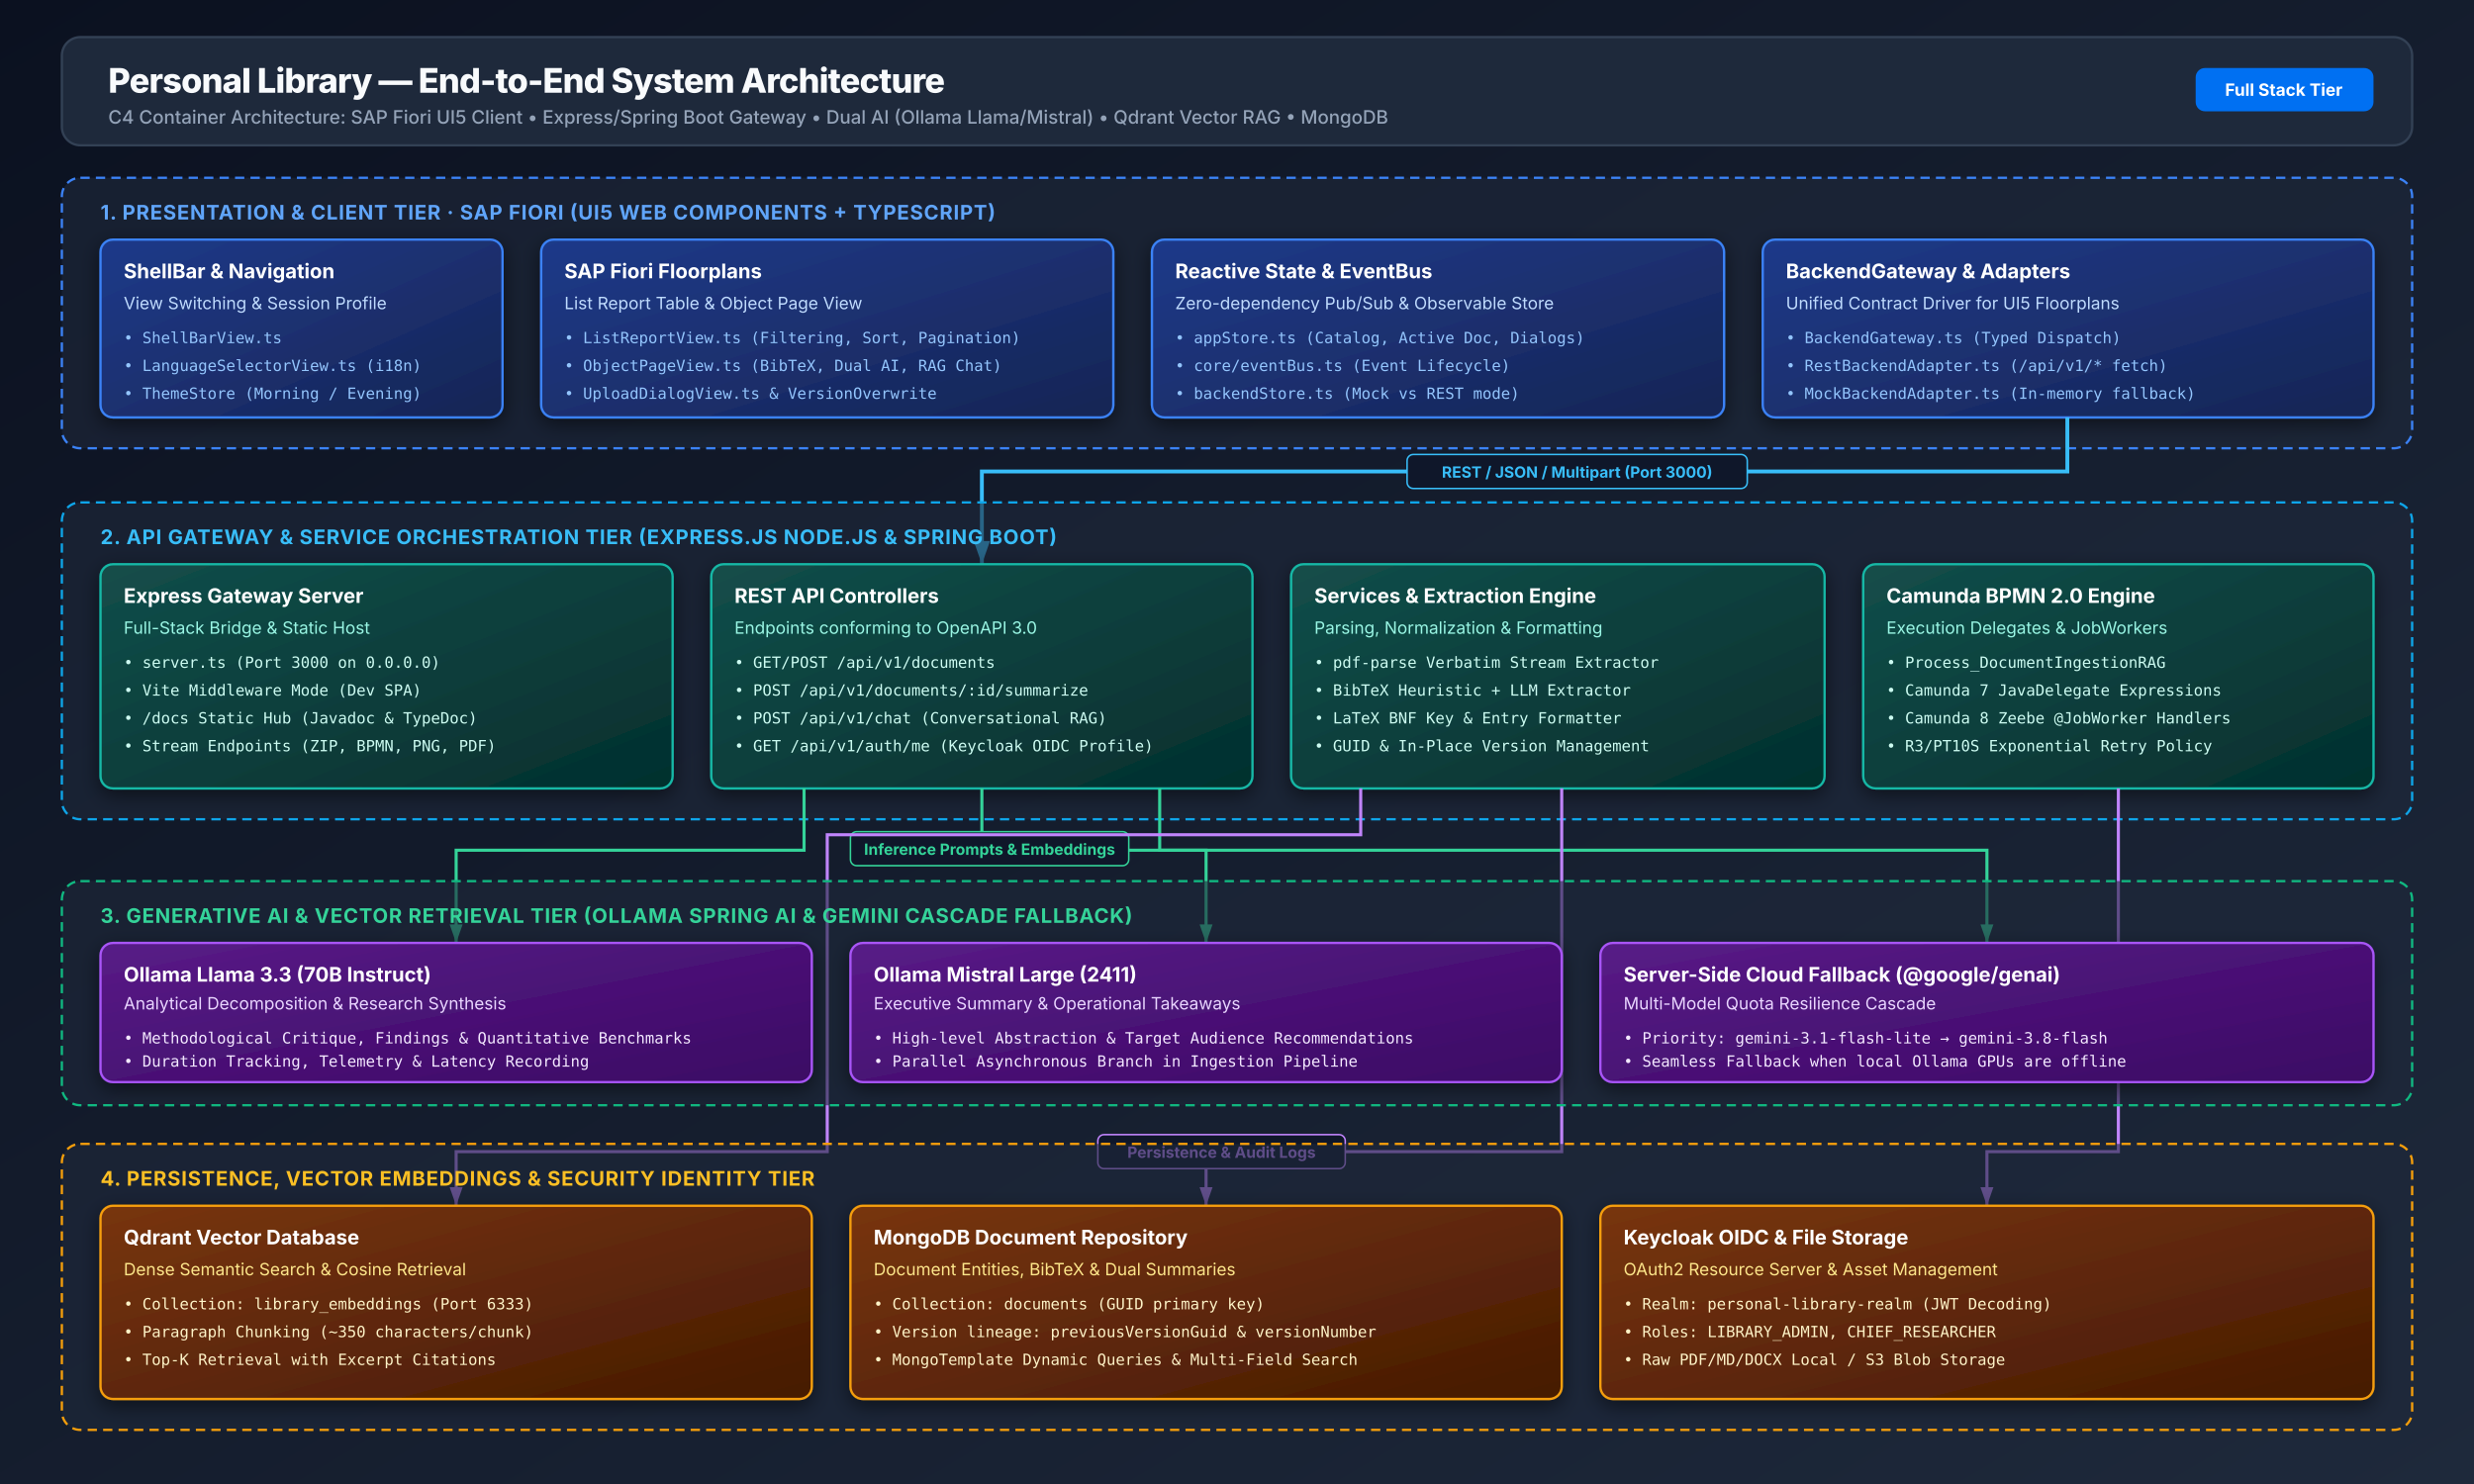
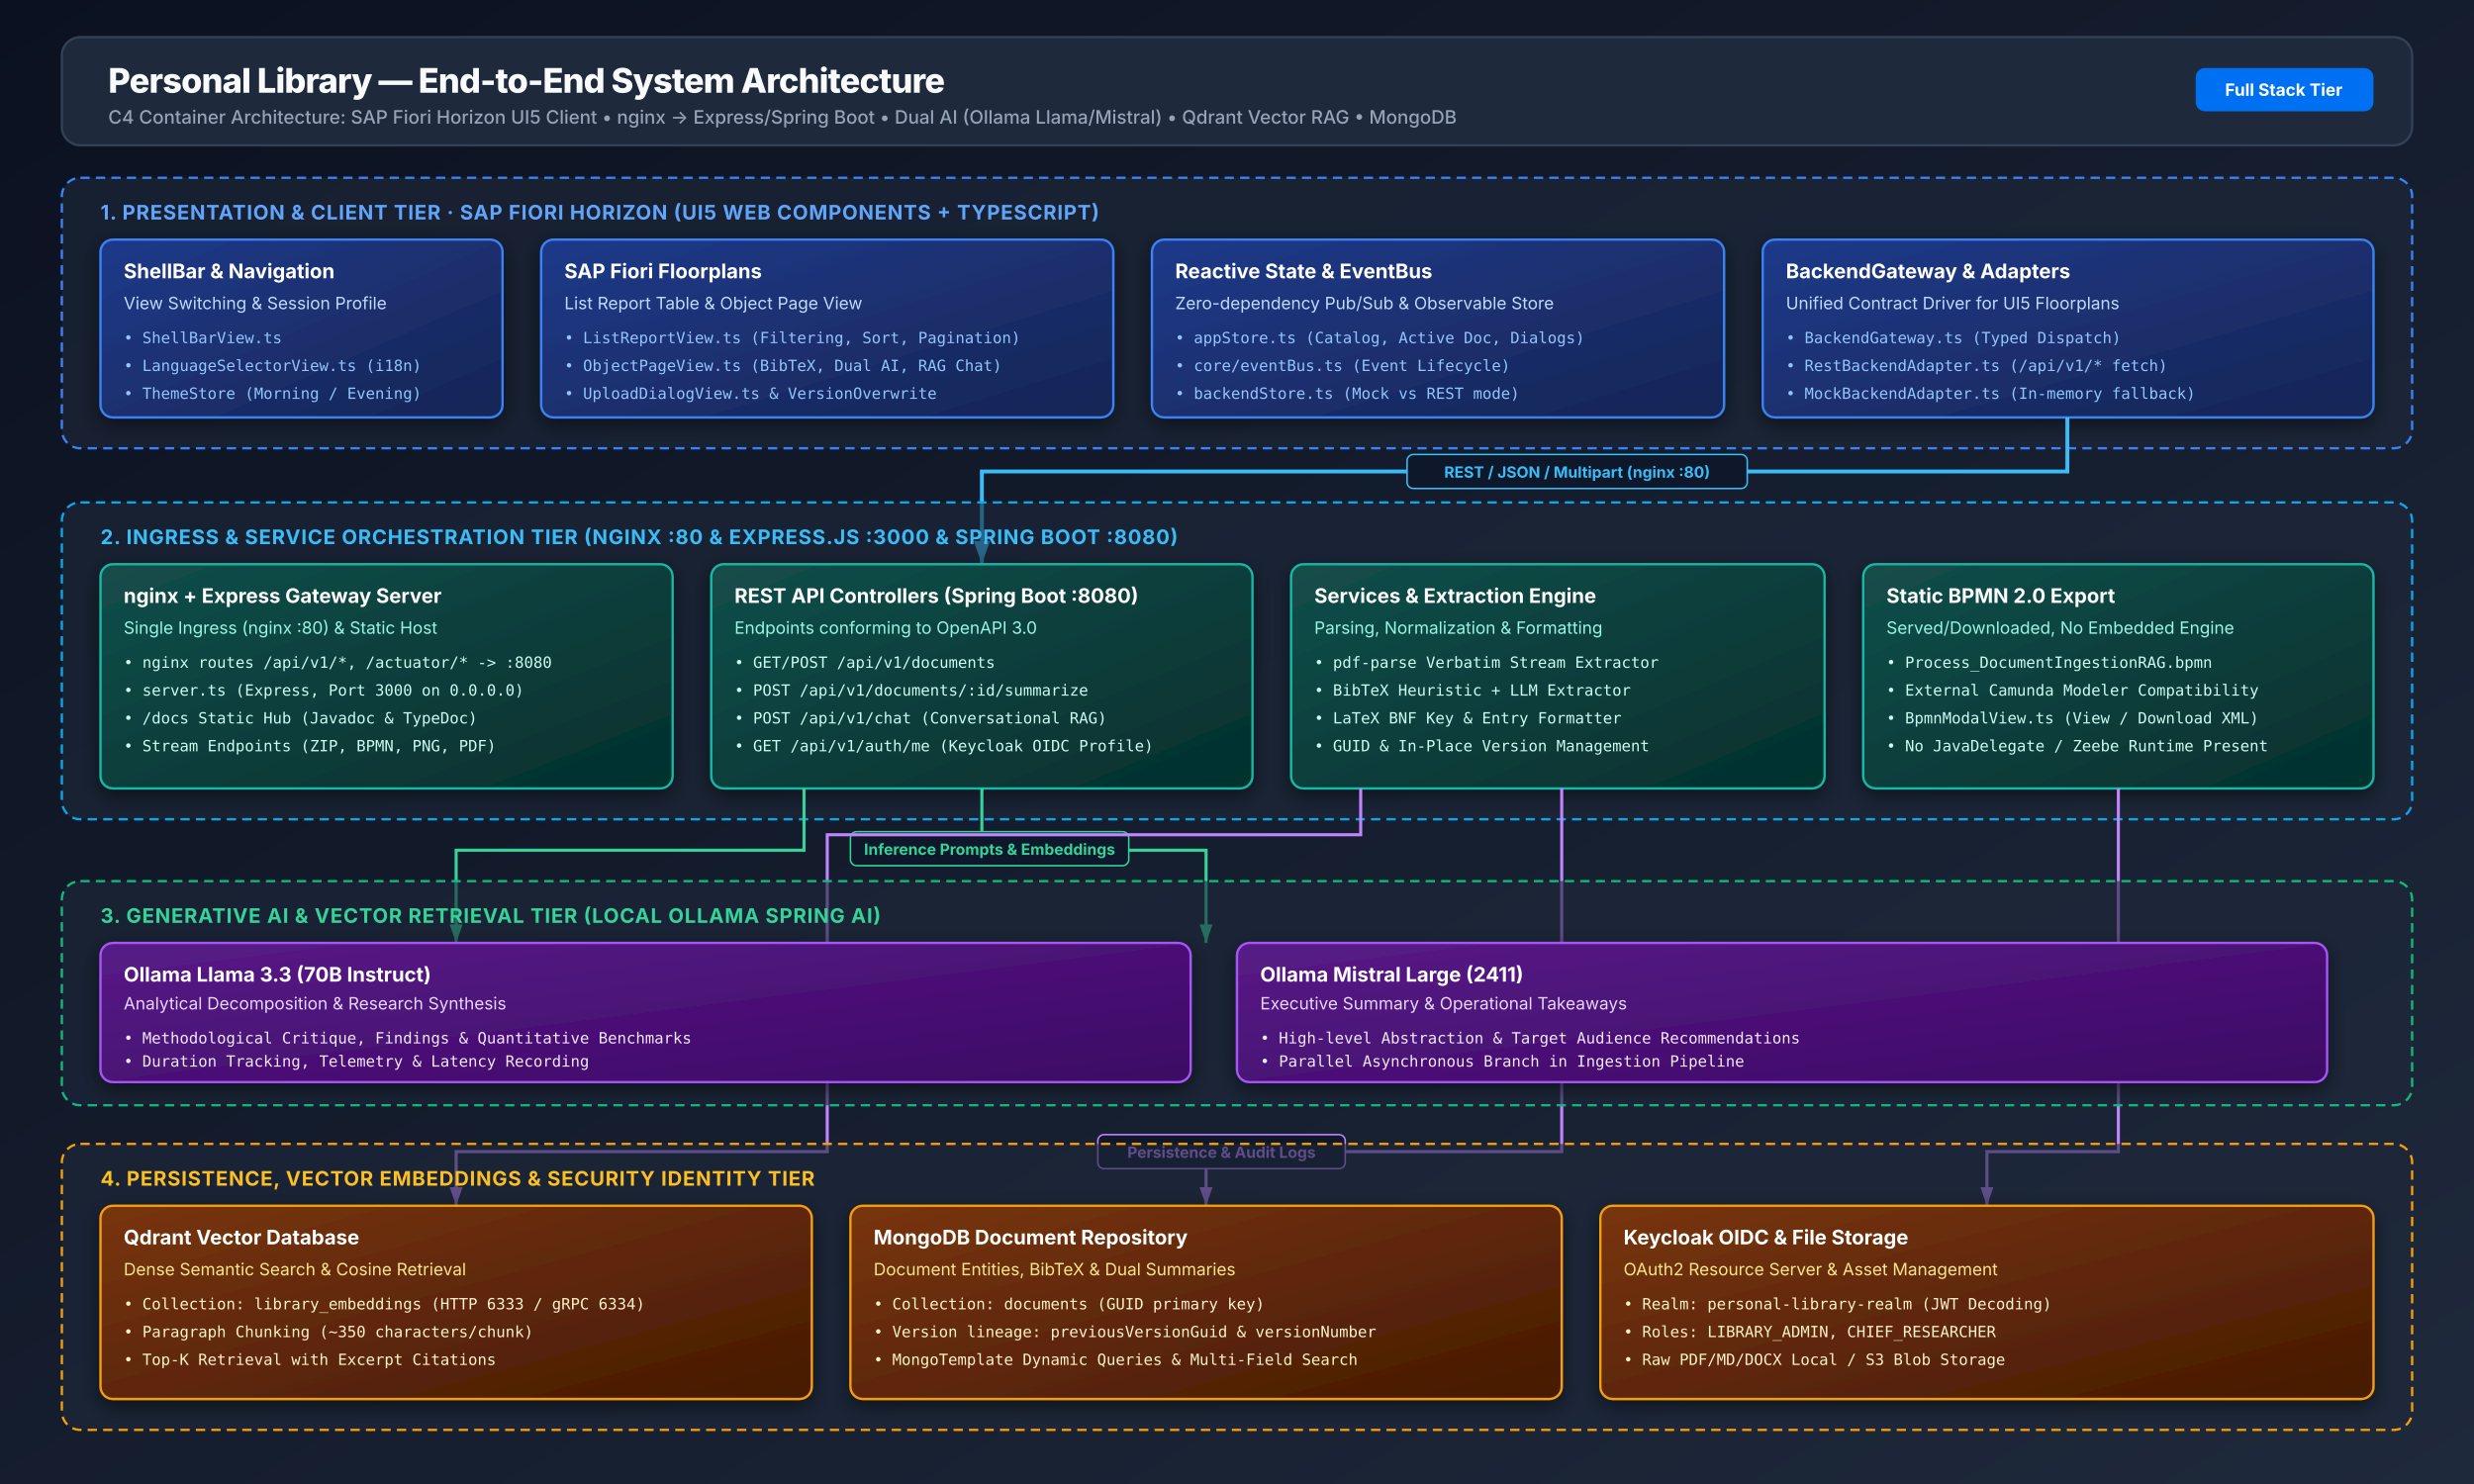
<svg xmlns="http://www.w3.org/2000/svg" viewBox="0 0 1600 960" width="1600" height="960" style="background:#0f172a; font-family:'Inter', -apple-system, BlinkMacSystemFont, 'Segoe UI', Roboto, sans-serif;">
  <defs>
    <linearGradient id="bg-grad" x1="0%" y1="0%" x2="100%" y2="100%">
      <stop offset="0%" stop-color="#0b1120" />
      <stop offset="100%" stop-color="#1e293b" />
    </linearGradient>
    <linearGradient id="card-blue" x1="0%" y1="0%" x2="100%" y2="100%">
      <stop offset="0%" stop-color="#1e3a8a" />
      <stop offset="100%" stop-color="#172554" />
    </linearGradient>
    <linearGradient id="card-teal" x1="0%" y1="0%" x2="100%" y2="100%">
      <stop offset="0%" stop-color="#134e4a" />
      <stop offset="100%" stop-color="#042f2e" />
    </linearGradient>
    <linearGradient id="card-purple" x1="0%" y1="0%" x2="100%" y2="100%">
      <stop offset="0%" stop-color="#581c87" />
      <stop offset="100%" stop-color="#3b0764" />
    </linearGradient>
    <linearGradient id="card-amber" x1="0%" y1="0%" x2="100%" y2="100%">
      <stop offset="0%" stop-color="#78350f" />
      <stop offset="100%" stop-color="#451a03" />
    </linearGradient>
    <marker id="arrow" viewBox="0 0 10 10" refX="10" refY="5" markerWidth="6" markerHeight="6" orient="auto">
      <path d="M 0 1.5 L 10 5 L 0 8.5 z" fill="#38bdf8" />
    </marker>
    <marker id="arrow-green" viewBox="0 0 10 10" refX="10" refY="5" markerWidth="6" markerHeight="6" orient="auto">
      <path d="M 0 1.5 L 10 5 L 0 8.5 z" fill="#34d399" />
    </marker>
    <marker id="arrow-purple" viewBox="0 0 10 10" refX="10" refY="5" markerWidth="6" markerHeight="6" orient="auto">
      <path d="M 0 1.5 L 10 5 L 0 8.5 z" fill="#c084fc" />
    </marker>
    <filter id="glow" x="-20%" y="-20%" width="140%" height="140%">
      <feDropShadow dx="0" dy="4" stdDeviation="6" flood-color="#000000" flood-opacity="0.5" />
    </filter>
  </defs>
  <rect width="1600" height="960" fill="url(#bg-grad)" />
  <rect x="40" y="24" width="1520" height="70" rx="12" fill="#1e293b" stroke="#334155" stroke-width="1.5" />
  <text x="70" y="60" font-size="22" font-weight="800" fill="#f8fafc" letter-spacing="-0.5">Personal Library — End-to-End System Architecture</text>
-   <text x="70" y="80" font-size="12" font-weight="500" fill="#94a3b8">C4 Container Architecture: SAP Fiori UI5 Client • Express/Spring Boot Gateway • Dual AI (Ollama Llama/Mistral) • Qdrant Vector RAG • MongoDB</text>
+   <text x="70" y="80" font-size="12" font-weight="500" fill="#94a3b8">C4 Container Architecture: SAP Fiori Horizon UI5 Client • nginx -&gt; Express/Spring Boot • Dual AI (Ollama Llama/Mistral) • Qdrant Vector RAG • MongoDB</text>
  <rect x="1420" y="44" width="115" height="28" rx="6" fill="#0070f2" />
  <text x="1477" y="62" font-size="11" font-weight="700" fill="#ffffff" text-anchor="middle">Full Stack Tier</text>
  <rect x="40" y="115" width="1520" height="175" rx="12" fill="#1e293b" fill-opacity="0.6" stroke="#3b82f6" stroke-width="1.5" stroke-dasharray="6 4" />
-   <text x="65" y="142" font-size="13" font-weight="700" fill="#60a5fa" letter-spacing="0.5">1. PRESENTATION &amp; CLIENT TIER · SAP FIORI (UI5 WEB COMPONENTS + TYPESCRIPT)</text>
+   <text x="65" y="142" font-size="13" font-weight="700" fill="#60a5fa" letter-spacing="0.5">1. PRESENTATION &amp; CLIENT TIER · SAP FIORI HORIZON (UI5 WEB COMPONENTS + TYPESCRIPT)</text>
  <rect x="65" y="155" width="260" height="115" rx="8" fill="url(#card-blue)" stroke="#3b82f6" stroke-width="1.5" filter="url(#glow)" />
  <text x="80" y="180" font-size="13" font-weight="700" fill="#ffffff">ShellBar &amp; Navigation</text>
  <text x="80" y="200" font-size="11" fill="#bfdbfe">View Switching &amp; Session Profile</text>
  <text x="80" y="222" font-size="10" font-family="monospace" fill="#93c5fd">• ShellBarView.ts</text>
  <text x="80" y="240" font-size="10" font-family="monospace" fill="#93c5fd">• LanguageSelectorView.ts (i18n)</text>
  <text x="80" y="258" font-size="10" font-family="monospace" fill="#93c5fd">• ThemeStore (Morning / Evening)</text>
  <rect x="350" y="155" width="370" height="115" rx="8" fill="url(#card-blue)" stroke="#3b82f6" stroke-width="1.5" filter="url(#glow)" />
  <text x="365" y="180" font-size="13" font-weight="700" fill="#ffffff">SAP Fiori Floorplans</text>
  <text x="365" y="200" font-size="11" fill="#bfdbfe">List Report Table &amp; Object Page View</text>
  <text x="365" y="222" font-size="10" font-family="monospace" fill="#93c5fd">• ListReportView.ts (Filtering, Sort, Pagination)</text>
  <text x="365" y="240" font-size="10" font-family="monospace" fill="#93c5fd">• ObjectPageView.ts (BibTeX, Dual AI, RAG Chat)</text>
  <text x="365" y="258" font-size="10" font-family="monospace" fill="#93c5fd">• UploadDialogView.ts &amp; VersionOverwrite</text>
  <rect x="745" y="155" width="370" height="115" rx="8" fill="url(#card-blue)" stroke="#3b82f6" stroke-width="1.5" filter="url(#glow)" />
  <text x="760" y="180" font-size="13" font-weight="700" fill="#ffffff">Reactive State &amp; EventBus</text>
  <text x="760" y="200" font-size="11" fill="#bfdbfe">Zero-dependency Pub/Sub &amp; Observable Store</text>
  <text x="760" y="222" font-size="10" font-family="monospace" fill="#93c5fd">• appStore.ts (Catalog, Active Doc, Dialogs)</text>
  <text x="760" y="240" font-size="10" font-family="monospace" fill="#93c5fd">• core/eventBus.ts (Event Lifecycle)</text>
  <text x="760" y="258" font-size="10" font-family="monospace" fill="#93c5fd">• backendStore.ts (Mock vs REST mode)</text>
  <rect x="1140" y="155" width="395" height="115" rx="8" fill="url(#card-blue)" stroke="#3b82f6" stroke-width="1.5" filter="url(#glow)" />
  <text x="1155" y="180" font-size="13" font-weight="700" fill="#ffffff">BackendGateway &amp; Adapters</text>
  <text x="1155" y="200" font-size="11" fill="#bfdbfe">Unified Contract Driver for UI5 Floorplans</text>
  <text x="1155" y="222" font-size="10" font-family="monospace" fill="#93c5fd">• BackendGateway.ts (Typed Dispatch)</text>
  <text x="1155" y="240" font-size="10" font-family="monospace" fill="#93c5fd">• RestBackendAdapter.ts (/api/v1/* fetch)</text>
  <text x="1155" y="258" font-size="10" font-family="monospace" fill="#93c5fd">• MockBackendAdapter.ts (In-memory fallback)</text>
  <path d="M 1337 270 L 1337 305 L 635 305 L 635 365" fill="none" stroke="#38bdf8" stroke-width="2.5" marker-end="url(#arrow)" />
  <rect x="910" y="294" width="220" height="22" rx="4" fill="#0f172a" stroke="#38bdf8" stroke-width="1" />
-   <text x="1020" y="309" font-size="10" font-weight="700" fill="#38bdf8" text-anchor="middle">REST / JSON / Multipart (Port 3000)</text>
+   <text x="1020" y="309" font-size="10" font-weight="700" fill="#38bdf8" text-anchor="middle">REST / JSON / Multipart (nginx :80)</text>
  <rect x="40" y="325" width="1520" height="205" rx="12" fill="#1e293b" fill-opacity="0.6" stroke="#0ea5e9" stroke-width="1.5" stroke-dasharray="6 4" />
-   <text x="65" y="352" font-size="13" font-weight="700" fill="#38bdf8" letter-spacing="0.5">2. API GATEWAY &amp; SERVICE ORCHESTRATION TIER (EXPRESS.JS NODE.JS &amp; SPRING BOOT)</text>
+   <text x="65" y="352" font-size="13" font-weight="700" fill="#38bdf8" letter-spacing="0.5">2. INGRESS &amp; SERVICE ORCHESTRATION TIER (NGINX :80 &amp; EXPRESS.JS :3000 &amp; SPRING BOOT :8080)</text>
  <rect x="65" y="365" width="370" height="145" rx="8" fill="url(#card-teal)" stroke="#14b8a6" stroke-width="1.5" filter="url(#glow)" />
-   <text x="80" y="390" font-size="13" font-weight="700" fill="#ffffff">Express Gateway Server</text>
-   <text x="80" y="410" font-size="11" fill="#99f6e4">Full-Stack Bridge &amp; Static Host</text>
-   <text x="80" y="432" font-size="10" font-family="monospace" fill="#ccfbf1">• server.ts (Port 3000 on 0.0.0.0)</text>
-   <text x="80" y="450" font-size="10" font-family="monospace" fill="#ccfbf1">• Vite Middleware Mode (Dev SPA)</text>
+   <text x="80" y="390" font-size="13" font-weight="700" fill="#ffffff">nginx + Express Gateway Server</text>
+   <text x="80" y="410" font-size="11" fill="#99f6e4">Single Ingress (nginx :80) &amp; Static Host</text>
+   <text x="80" y="432" font-size="10" font-family="monospace" fill="#ccfbf1">• nginx routes /api/v1/*, /actuator/* -&gt; :8080</text>
+   <text x="80" y="450" font-size="10" font-family="monospace" fill="#ccfbf1">• server.ts (Express, Port 3000 on 0.0.0.0)</text>
  <text x="80" y="468" font-size="10" font-family="monospace" fill="#ccfbf1">• /docs Static Hub (Javadoc &amp; TypeDoc)</text>
  <text x="80" y="486" font-size="10" font-family="monospace" fill="#ccfbf1">• Stream Endpoints (ZIP, BPMN, PNG, PDF)</text>
  <rect x="460" y="365" width="350" height="145" rx="8" fill="url(#card-teal)" stroke="#14b8a6" stroke-width="1.5" filter="url(#glow)" />
-   <text x="475" y="390" font-size="13" font-weight="700" fill="#ffffff">REST API Controllers</text>
+   <text x="475" y="390" font-size="13" font-weight="700" fill="#ffffff">REST API Controllers (Spring Boot :8080)</text>
  <text x="475" y="410" font-size="11" fill="#99f6e4">Endpoints conforming to OpenAPI 3.0</text>
  <text x="475" y="432" font-size="10" font-family="monospace" fill="#ccfbf1">• GET/POST /api/v1/documents</text>
  <text x="475" y="450" font-size="10" font-family="monospace" fill="#ccfbf1">• POST /api/v1/documents/:id/summarize</text>
  <text x="475" y="468" font-size="10" font-family="monospace" fill="#ccfbf1">• POST /api/v1/chat (Conversational RAG)</text>
  <text x="475" y="486" font-size="10" font-family="monospace" fill="#ccfbf1">• GET /api/v1/auth/me (Keycloak OIDC Profile)</text>
  <rect x="835" y="365" width="345" height="145" rx="8" fill="url(#card-teal)" stroke="#14b8a6" stroke-width="1.5" filter="url(#glow)" />
  <text x="850" y="390" font-size="13" font-weight="700" fill="#ffffff">Services &amp; Extraction Engine</text>
  <text x="850" y="410" font-size="11" fill="#99f6e4">Parsing, Normalization &amp; Formatting</text>
  <text x="850" y="432" font-size="10" font-family="monospace" fill="#ccfbf1">• pdf-parse Verbatim Stream Extractor</text>
  <text x="850" y="450" font-size="10" font-family="monospace" fill="#ccfbf1">• BibTeX Heuristic + LLM Extractor</text>
  <text x="850" y="468" font-size="10" font-family="monospace" fill="#ccfbf1">• LaTeX BNF Key &amp; Entry Formatter</text>
  <text x="850" y="486" font-size="10" font-family="monospace" fill="#ccfbf1">• GUID &amp; In-Place Version Management</text>
  <rect x="1205" y="365" width="330" height="145" rx="8" fill="url(#card-teal)" stroke="#14b8a6" stroke-width="1.5" filter="url(#glow)" />
-   <text x="1220" y="390" font-size="13" font-weight="700" fill="#ffffff">Camunda BPMN 2.0 Engine</text>
-   <text x="1220" y="410" font-size="11" fill="#99f6e4">Execution Delegates &amp; JobWorkers</text>
-   <text x="1220" y="432" font-size="10" font-family="monospace" fill="#ccfbf1">• Process_DocumentIngestionRAG</text>
-   <text x="1220" y="450" font-size="10" font-family="monospace" fill="#ccfbf1">• Camunda 7 JavaDelegate Expressions</text>
-   <text x="1220" y="468" font-size="10" font-family="monospace" fill="#ccfbf1">• Camunda 8 Zeebe @JobWorker Handlers</text>
-   <text x="1220" y="486" font-size="10" font-family="monospace" fill="#ccfbf1">• R3/PT10S Exponential Retry Policy</text>
+   <text x="1220" y="390" font-size="13" font-weight="700" fill="#ffffff">Static BPMN 2.0 Export</text>
+   <text x="1220" y="410" font-size="11" fill="#99f6e4">Served/Downloaded, No Embedded Engine</text>
+   <text x="1220" y="432" font-size="10" font-family="monospace" fill="#ccfbf1">• Process_DocumentIngestionRAG.bpmn</text>
+   <text x="1220" y="450" font-size="10" font-family="monospace" fill="#ccfbf1">• External Camunda Modeler Compatibility</text>
+   <text x="1220" y="468" font-size="10" font-family="monospace" fill="#ccfbf1">• BpmnModalView.ts (View / Download XML)</text>
+   <text x="1220" y="486" font-size="10" font-family="monospace" fill="#ccfbf1">• No JavaDelegate / Zeebe Runtime Present</text>
  <path d="M 520 510 L 520 550 L 295 550 L 295 610" fill="none" stroke="#34d399" stroke-width="2" marker-end="url(#arrow-green)" />
  <path d="M 635 510 L 635 550 L 780 550 L 780 610" fill="none" stroke="#34d399" stroke-width="2" marker-end="url(#arrow-green)" />
-   <path d="M 750 510 L 750 550 L 1285 550 L 1285 610" fill="none" stroke="#34d399" stroke-width="2" marker-end="url(#arrow-green)" />
  <rect x="550" y="538" width="180" height="22" rx="4" fill="#0f172a" stroke="#34d399" stroke-width="1" />
  <text x="640" y="553" font-size="10" font-weight="700" fill="#34d399" text-anchor="middle">Inference Prompts &amp; Embeddings</text>
  <path d="M 880 510 L 880 540 L 535 540 L 535 745 L 295 745 L 295 780" fill="none" stroke="#c084fc" stroke-width="2" marker-end="url(#arrow-purple)" />
  <path d="M 1010 510 L 1010 745 L 780 745 L 780 780" fill="none" stroke="#c084fc" stroke-width="2" marker-end="url(#arrow-purple)" />
  <path d="M 1370 510 L 1370 745 L 1285 745 L 1285 780" fill="none" stroke="#c084fc" stroke-width="2" marker-end="url(#arrow-purple)" />
  <rect x="710" y="734" width="160" height="22" rx="4" fill="#0f172a" stroke="#c084fc" stroke-width="1" />
  <text x="790" y="749" font-size="10" font-weight="700" fill="#c084fc" text-anchor="middle">Persistence &amp; Audit Logs</text>
  <rect x="40" y="570" width="1520" height="145" rx="12" fill="#1e293b" fill-opacity="0.6" stroke="#10b981" stroke-width="1.5" stroke-dasharray="6 4" />
-   <text x="65" y="597" font-size="13" font-weight="700" fill="#34d399" letter-spacing="0.5">3. GENERATIVE AI &amp; VECTOR RETRIEVAL TIER (OLLAMA SPRING AI &amp; GEMINI CASCADE FALLBACK)</text>
-   <rect x="65" y="610" width="460" height="90" rx="8" fill="url(#card-purple)" stroke="#a855f7" stroke-width="1.5" filter="url(#glow)" />
+   <text x="65" y="597" font-size="13" font-weight="700" fill="#34d399" letter-spacing="0.5">3. GENERATIVE AI &amp; VECTOR RETRIEVAL TIER (LOCAL OLLAMA SPRING AI)</text>
+   <rect x="65" y="610" width="705" height="90" rx="8" fill="url(#card-purple)" stroke="#a855f7" stroke-width="1.5" filter="url(#glow)" />
  <text x="80" y="635" font-size="13" font-weight="700" fill="#ffffff">Ollama Llama 3.3 (70B Instruct)</text>
  <text x="80" y="653" font-size="11" fill="#e9d5ff">Analytical Decomposition &amp; Research Synthesis</text>
  <text x="80" y="675" font-size="10" font-family="monospace" fill="#f3e8ff">• Methodological Critique, Findings &amp; Quantitative Benchmarks</text>
  <text x="80" y="690" font-size="10" font-family="monospace" fill="#f3e8ff">• Duration Tracking, Telemetry &amp; Latency Recording</text>
-   <rect x="550" y="610" width="460" height="90" rx="8" fill="url(#card-purple)" stroke="#a855f7" stroke-width="1.5" filter="url(#glow)" />
-   <text x="565" y="635" font-size="13" font-weight="700" fill="#ffffff">Ollama Mistral Large (2411)</text>
-   <text x="565" y="653" font-size="11" fill="#e9d5ff">Executive Summary &amp; Operational Takeaways</text>
-   <text x="565" y="675" font-size="10" font-family="monospace" fill="#f3e8ff">• High-level Abstraction &amp; Target Audience Recommendations</text>
-   <text x="565" y="690" font-size="10" font-family="monospace" fill="#f3e8ff">• Parallel Asynchronous Branch in Ingestion Pipeline</text>
-   <rect x="1035" y="610" width="500" height="90" rx="8" fill="url(#card-purple)" stroke="#a855f7" stroke-width="1.5" filter="url(#glow)" />
-   <text x="1050" y="635" font-size="13" font-weight="700" fill="#ffffff">Server-Side Cloud Fallback (@google/genai)</text>
-   <text x="1050" y="653" font-size="11" fill="#e9d5ff">Multi-Model Quota Resilience Cascade</text>
-   <text x="1050" y="675" font-size="10" font-family="monospace" fill="#f3e8ff">• Priority: gemini-3.1-flash-lite → gemini-3.8-flash</text>
-   <text x="1050" y="690" font-size="10" font-family="monospace" fill="#f3e8ff">• Seamless Fallback when local Ollama GPUs are offline</text>
+   <rect x="800" y="610" width="705" height="90" rx="8" fill="url(#card-purple)" stroke="#a855f7" stroke-width="1.5" filter="url(#glow)" />
+   <text x="815" y="635" font-size="13" font-weight="700" fill="#ffffff">Ollama Mistral Large (2411)</text>
+   <text x="815" y="653" font-size="11" fill="#e9d5ff">Executive Summary &amp; Operational Takeaways</text>
+   <text x="815" y="675" font-size="10" font-family="monospace" fill="#f3e8ff">• High-level Abstraction &amp; Target Audience Recommendations</text>
+   <text x="815" y="690" font-size="10" font-family="monospace" fill="#f3e8ff">• Parallel Asynchronous Branch in Ingestion Pipeline</text>
  <rect x="40" y="740" width="1520" height="185" rx="12" fill="#1e293b" fill-opacity="0.6" stroke="#f59e0b" stroke-width="1.5" stroke-dasharray="6 4" />
  <text x="65" y="767" font-size="13" font-weight="700" fill="#fbbf24" letter-spacing="0.5">4. PERSISTENCE, VECTOR EMBEDDINGS &amp; SECURITY IDENTITY TIER</text>
  <rect x="65" y="780" width="460" height="125" rx="8" fill="url(#card-amber)" stroke="#f59e0b" stroke-width="1.5" filter="url(#glow)" />
  <text x="80" y="805" font-size="13" font-weight="700" fill="#ffffff">Qdrant Vector Database</text>
  <text x="80" y="825" font-size="11" fill="#fde68a">Dense Semantic Search &amp; Cosine Retrieval</text>
-   <text x="80" y="847" font-size="10" font-family="monospace" fill="#fef3c7">• Collection: library_embeddings (Port 6333)</text>
+   <text x="80" y="847" font-size="10" font-family="monospace" fill="#fef3c7">• Collection: library_embeddings (HTTP 6333 / gRPC 6334)</text>
  <text x="80" y="865" font-size="10" font-family="monospace" fill="#fef3c7">• Paragraph Chunking (~350 characters/chunk)</text>
  <text x="80" y="883" font-size="10" font-family="monospace" fill="#fef3c7">• Top-K Retrieval with Excerpt Citations</text>
  <rect x="550" y="780" width="460" height="125" rx="8" fill="url(#card-amber)" stroke="#f59e0b" stroke-width="1.5" filter="url(#glow)" />
  <text x="565" y="805" font-size="13" font-weight="700" fill="#ffffff">MongoDB Document Repository</text>
  <text x="565" y="825" font-size="11" fill="#fde68a">Document Entities, BibTeX &amp; Dual Summaries</text>
  <text x="565" y="847" font-size="10" font-family="monospace" fill="#fef3c7">• Collection: documents (GUID primary key)</text>
  <text x="565" y="865" font-size="10" font-family="monospace" fill="#fef3c7">• Version lineage: previousVersionGuid &amp; versionNumber</text>
  <text x="565" y="883" font-size="10" font-family="monospace" fill="#fef3c7">• MongoTemplate Dynamic Queries &amp; Multi-Field Search</text>
  <rect x="1035" y="780" width="500" height="125" rx="8" fill="url(#card-amber)" stroke="#f59e0b" stroke-width="1.5" filter="url(#glow)" />
  <text x="1050" y="805" font-size="13" font-weight="700" fill="#ffffff">Keycloak OIDC &amp; File Storage</text>
  <text x="1050" y="825" font-size="11" fill="#fde68a">OAuth2 Resource Server &amp; Asset Management</text>
  <text x="1050" y="847" font-size="10" font-family="monospace" fill="#fef3c7">• Realm: personal-library-realm (JWT Decoding)</text>
  <text x="1050" y="865" font-size="10" font-family="monospace" fill="#fef3c7">• Roles: LIBRARY_ADMIN, CHIEF_RESEARCHER</text>
  <text x="1050" y="883" font-size="10" font-family="monospace" fill="#fef3c7">• Raw PDF/MD/DOCX Local / S3 Blob Storage</text>
</svg>
